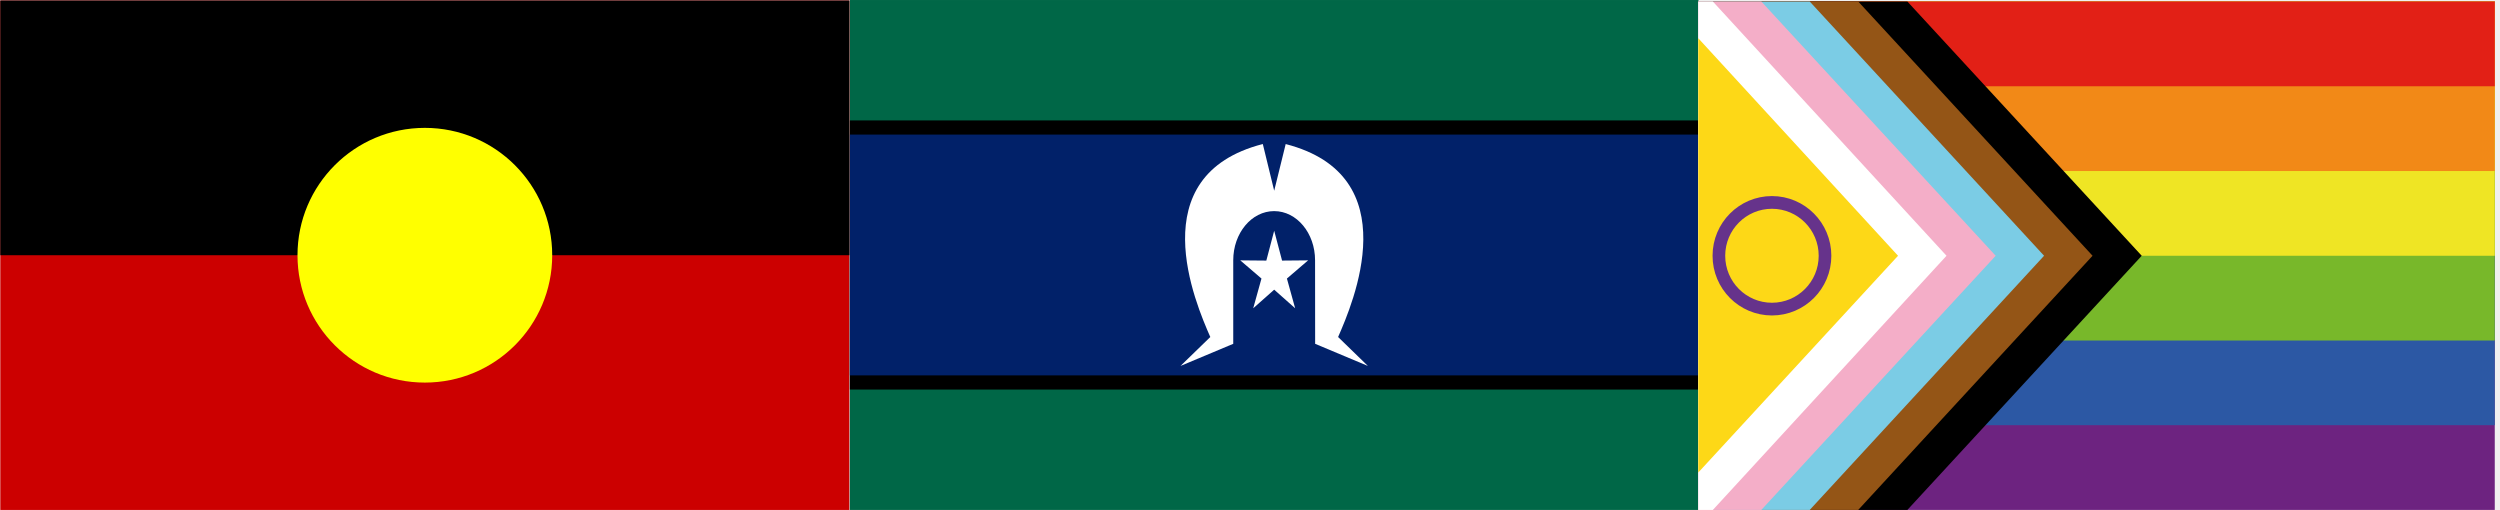
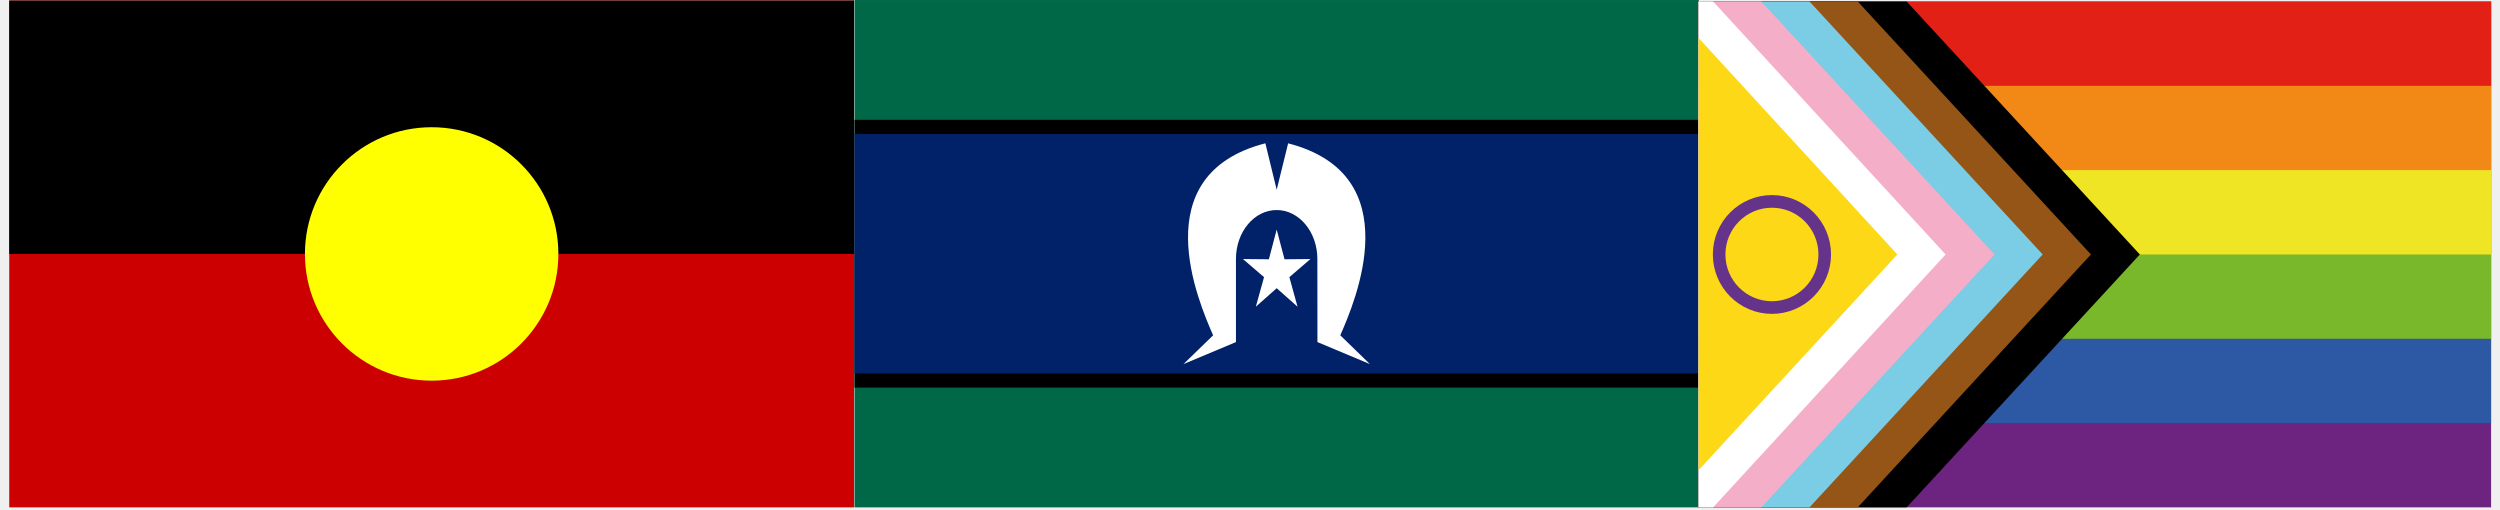
- <svg xmlns="http://www.w3.org/2000/svg" viewBox="0 0 300.45 61.212" version="1.1" id="svg2" width="300.45" height="61.212">
+ <svg xmlns="http://www.w3.org/2000/svg" viewBox="0 0 251.366 51.212" version="1.1" id="svg2" width="251.366" height="51.212">
  <defs id="defs2">
    <clipPath clipPathUnits="userSpaceOnUse" id="clipPath3781">
      <path d="M -190.89,-31.815 H 131.633 V 30.011 H -190.89 Z" id="path3783" style="stroke-width:1" />
    </clipPath>
    <clipPath clipPathUnits="userSpaceOnUse" id="clipPath3777">
      <path d="m -191.271,-42.348 h 322.523 v 61.826 h -322.523 z" id="path3779" style="stroke-width:1" />
    </clipPath>
  </defs>
-   <g id="g3" transform="matrix(10.2041,0,0,10.2041,0.03856557,0.06099224)">
+   <g id="g3" transform="matrix(8.493892,0,0,8.493892,0.9317101,0.05107143)">
    <rect width="10" height="6" fill="#cc0000" id="rect1" x="0" y="0" />
    <rect width="10" height="3" id="rect2" x="0" y="0" />
    <circle cx="5" cy="3" r="1.5" fill="#ffff00" id="circle2" />
  </g>
-   <g id="layer1" transform="matrix(0.8922801,0,0,1.072332,102.1384,-257.1971)">
+   <g id="layer1" transform="matrix(0.742734,0,0,0.8926096,85.91962,-214.0906)">
    <g id="g7816">
      <path d="M -101.159,56.912 V -105.088 h 324 V 56.912" style="fill:#006747;fill-opacity:1;fill-rule:nonzero;stroke:none" id="path224" transform="matrix(0.3527778,0,0,-0.3527778,35.68655,259.9271)" clip-path="none" />
      <path d="m 1.3423456e-6,253.344 v 30.163 H 114.3 v -30.163" style="fill:#000000;fill-opacity:1;fill-rule:nonzero;stroke:none;stroke-width:0.256" id="path5655" clip-path="none" />
      <path d="m 1.3423456e-6,254.931 v 26.988 H 114.3 v -26.988" style="fill:#012169;fill-opacity:1;fill-rule:nonzero;stroke:none;stroke-width:0.242" id="path5657" clip-path="none" />
      <g id="g6944" transform="matrix(3.515684,0,0,3.515684,-167.2116,-666.278)">
        <g id="g458" transform="matrix(0.3527778,0,0,-0.3527778,64.11909,266.0454)" clip-path="url(#clipPath3781)">
          <path d="M 0,0 -0.856,2.699 -1.709,0 -4.54,0.022 l 2.303,-1.645 -0.896,-2.686 2.277,1.681 2.277,-1.681 -0.894,2.686 2.302,1.645 z" style="fill:#ffffff;fill-opacity:1;fill-rule:nonzero;stroke:none" id="path460" />
        </g>
        <g id="g462" transform="matrix(0.3527778,0,0,-0.3527778,64.25339,262.3295)" clip-path="url(#clipPath3777)">
          <path d="M 0,0 0.007,-0.023 -1.236,-4.22 -2.472,0 C -15.785,-2.848 -9.77,-14.411 -8.175,-17.439 l -3.235,-2.614 5.727,1.999 v 7.549 c 0,2.454 1.988,4.443 4.443,4.443 2.454,0 4.443,-1.989 4.443,-4.443 l 0.008,-7.549 5.727,-1.999 -3.233,2.614 C 7.298,-14.411 13.314,-2.848 0,0" style="fill:#ffffff;fill-opacity:1;fill-rule:nonzero;stroke:none" id="path464" />
        </g>
      </g>
    </g>
  </g>
-   <g id="g2" transform="matrix(10.2041,0,0,10.25701,-0.1190222,-0.1461938)">
+   <g id="g2" transform="matrix(8.493892,0,0,8.537934,0.800534,-0.1213903)">
    <path fill="#6d2380" d="m 20.013,0.032 h 9.381 V 5.989 h -9.381 z" id="path1" style="stroke-width:0.008" />
    <path fill="#2c58a4" d="m 20.013,0.032 h 9.381 V 4.996 h -9.381 z" id="path2" style="stroke-width:0.008" />
    <path fill="#78b82a" d="m 20.013,0.032 h 9.381 V 4.004 h -9.381 z" id="path3" style="stroke-width:0.008" />
    <path fill="#efe524" d="m 20.013,0.032 h 9.381 V 3.011 h -9.381 z" id="path4" style="stroke-width:0.008" />
    <path fill="#f28917" d="m 20.013,0.032 h 9.381 V 2.018 h -9.381 z" id="path5" style="stroke-width:0.008" />
    <path fill="#e22016" d="m 20.013,0.032 h 9.381 V 1.025 h -9.381 z" id="path6" style="stroke-width:0.008" />
    <path d="M 22.476,0.032 H 20.013 V 5.989 h 2.463 l 2.76,-2.978 z" id="path7" style="stroke-width:0.008" />
    <path fill="#945516" d="M 21.897,0.032 H 20.013 V 5.989 h 1.884 l 2.76,-2.978 z" id="path8" style="stroke-width:0.008" />
    <path fill="#7bcce5" d="M 21.326,0.032 H 20.013 V 5.989 h 1.313 l 2.76,-2.978 z" id="path9" style="stroke-width:0.008" />
    <path fill="#f4aec8" d="m 20.756,0.032 h -0.743 V 5.989 h 0.743 l 2.76,-2.978 z" id="path10" style="stroke-width:0.008" />
    <path fill="#ffffff" d="M 20.013,0.032 V 5.989 H 20.185 L 22.937,3.011 20.185,0.032 Z" id="path11" style="stroke-width:0.008" />
    <path fill="#fdd817" d="M 20.013,5.551 22.366,3.011 20.013,0.462 Z" id="path12" style="stroke-width:0.008" />
    <circle cx="20.881" cy="3.011" fill="none" stroke="#66338b" stroke-width="0.149" id="circle12" r="0.625" />
  </g>
</svg>
